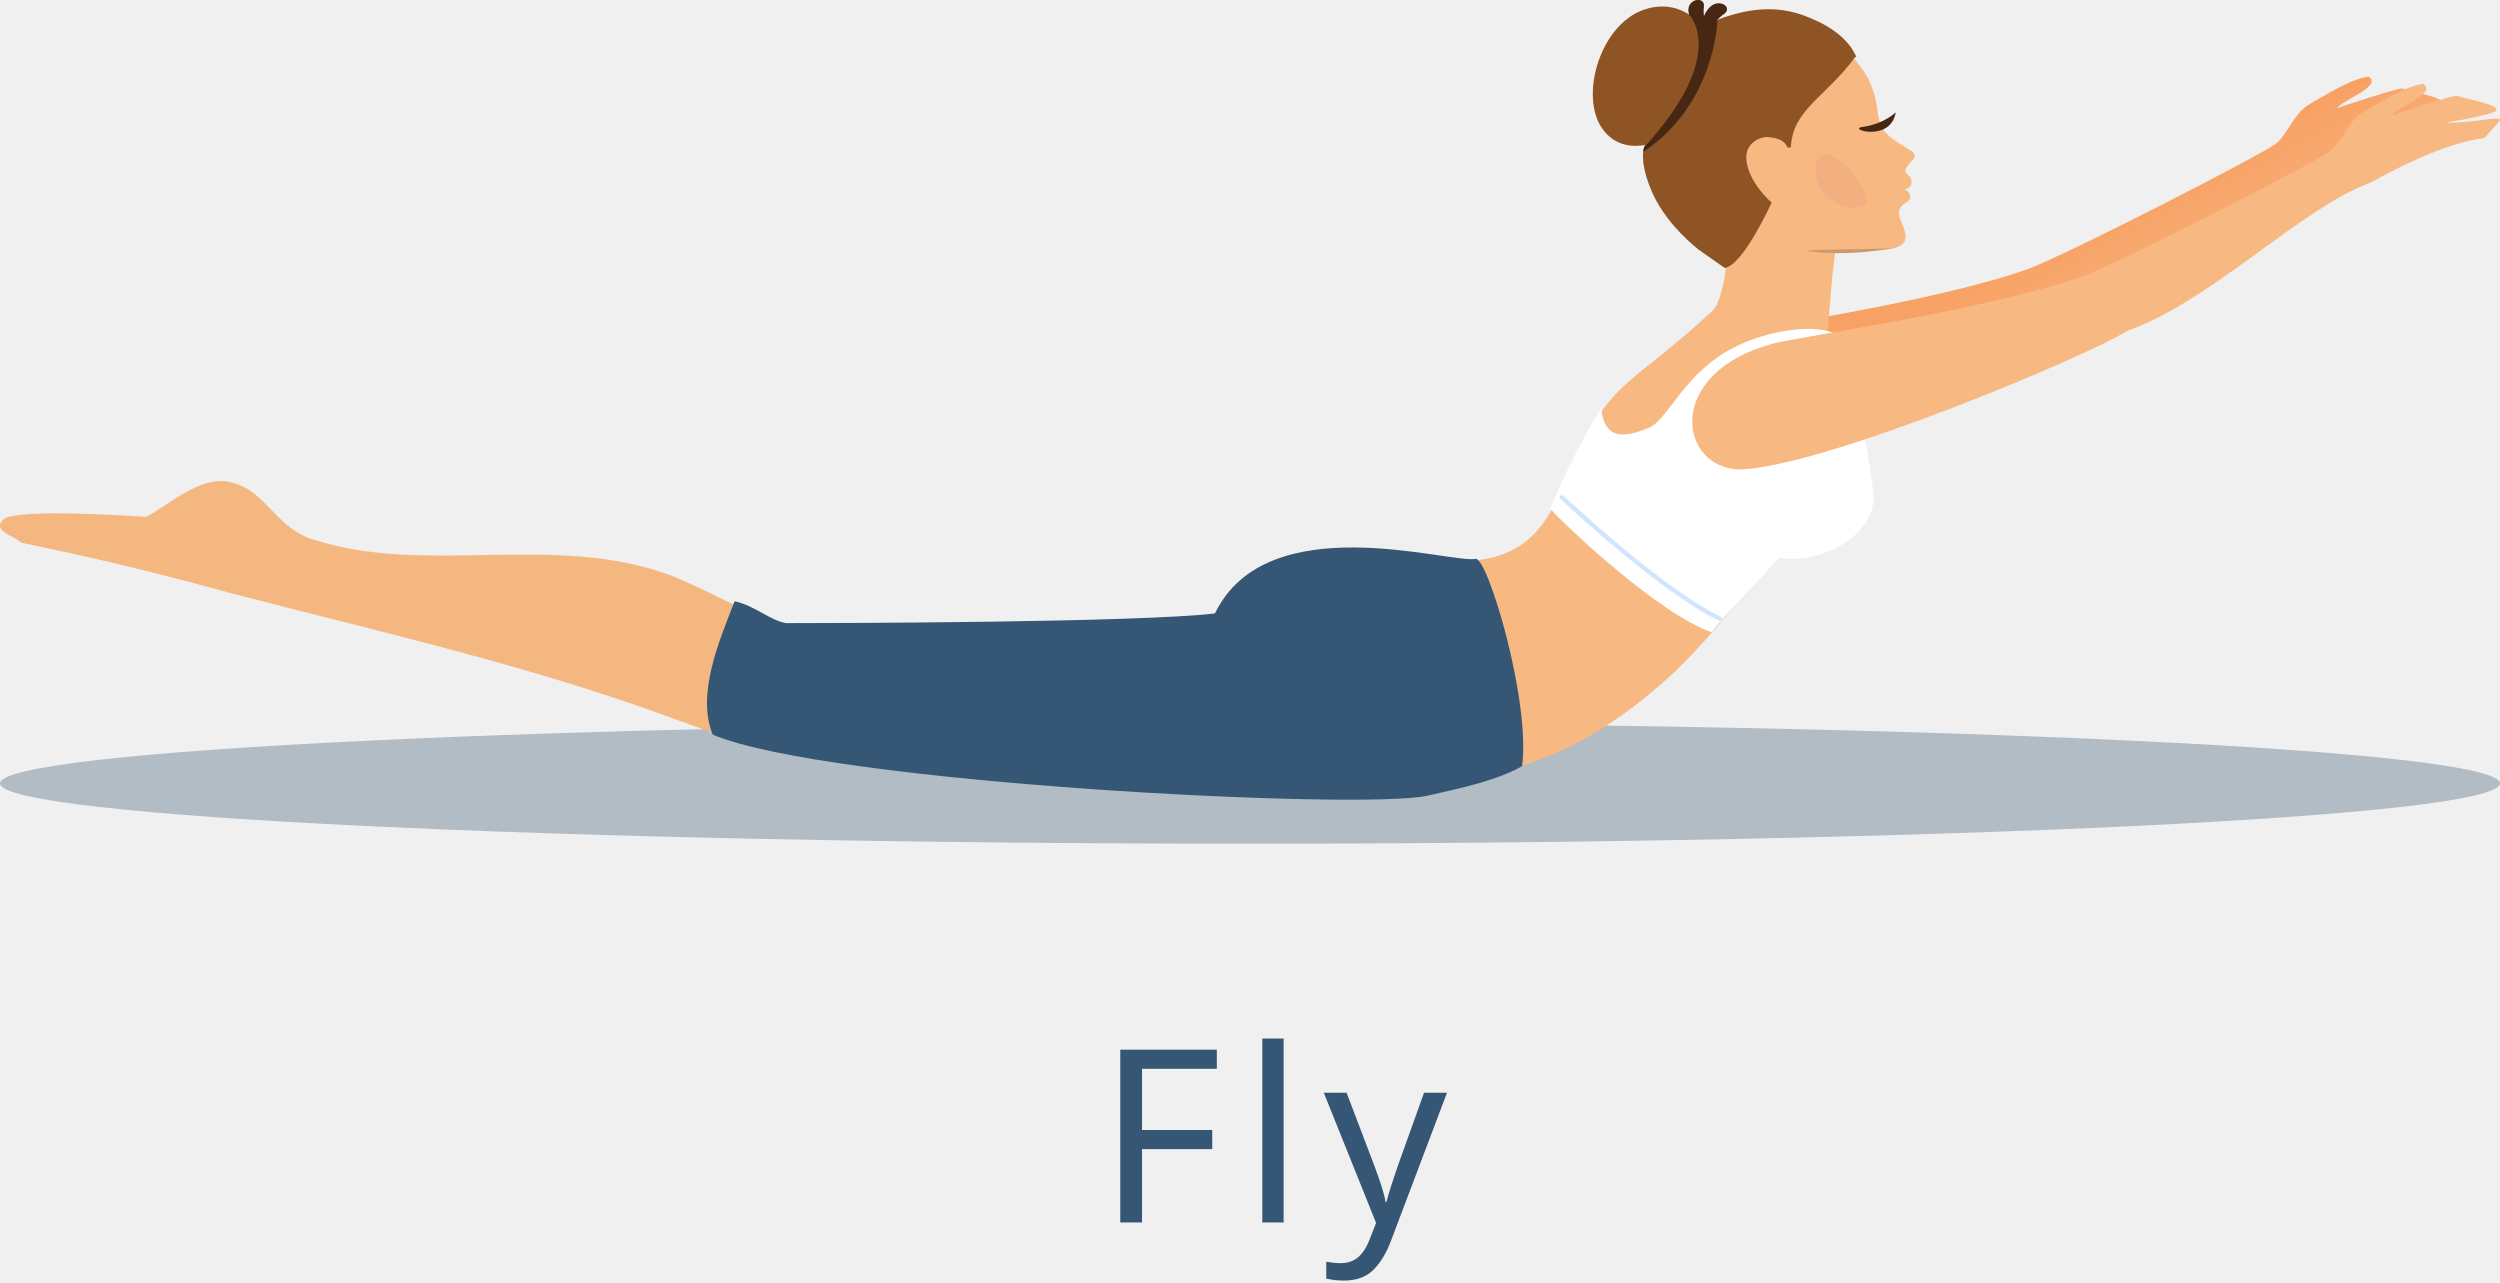
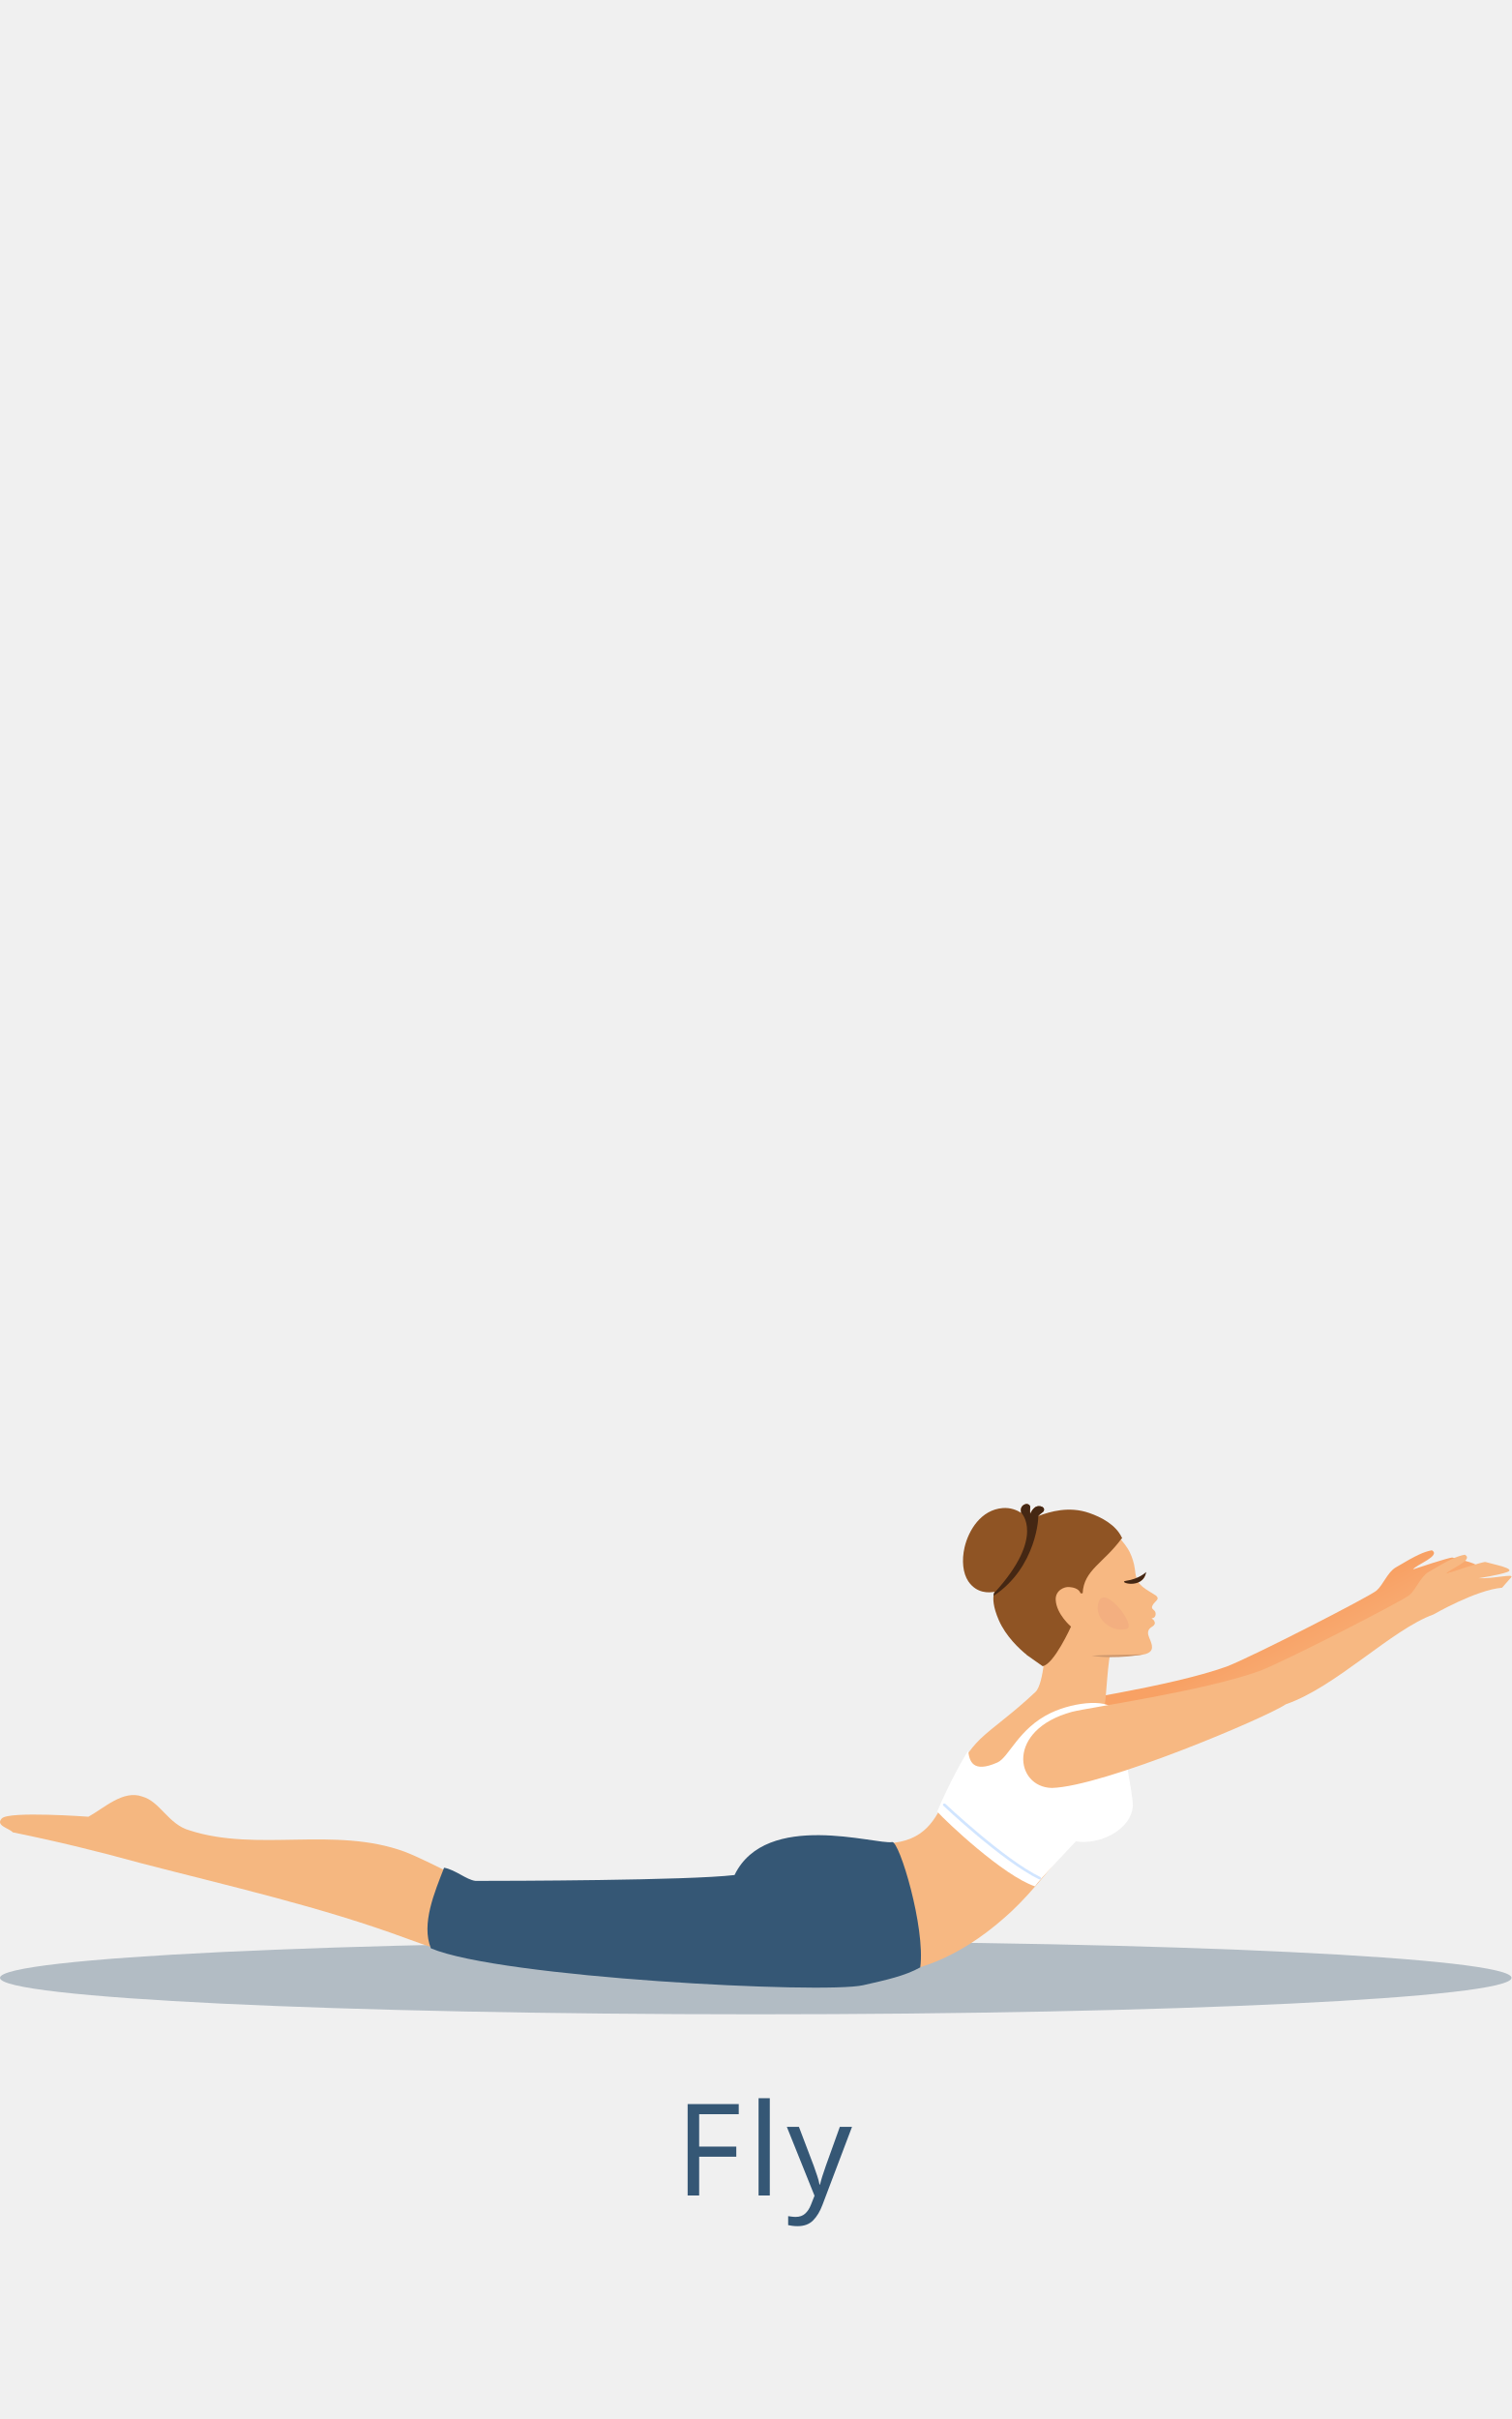
- <svg xmlns="http://www.w3.org/2000/svg" id="Layer_1" data-name="Layer 1" viewBox="0 0 877.91 450.54">
-   <defs>
-     <style>
-       .cls-1 {
-         fill: url(#linear-gradient);
-       }
- 
-       .cls-2 {
-         fill: #f7b882;
-       }
- 
-       .cls-3 {
-         fill: #f3af80;
-       }
- 
-       .cls-4 {
-         fill: #f5b780;
-       }
- 
-       .cls-5 {
-         fill: #fff;
-       }
- 
-       .cls-6 {
-         fill: #8f5424;
-       }
- 
-       .cls-7 {
-         fill: #ce986e;
-       }
- 
-       .cls-8 {
-         fill: #b2bcc4;
-       }
- 
-       .cls-9 {
-         fill: #d1e5ff;
-       }
- 
-       .cls-10, .cls-11 {
-         fill: #355775;
-       }
- 
-       .cls-12 {
-         fill: #452713;
-       }
- 
-       .cls-11 {
-         font-family: FarmWaveFree-Regular, 'Farm Wave Free';
-         font-size: 85px;
-         isolation: isolate;
-         letter-spacing: .08em;
-       }
-     </style>
-     <linearGradient id="linear-gradient" x1="713.97" y1="88.32" x2="744.64" y2="147.22" gradientUnits="userSpaceOnUse">
-       <stop offset="0" stop-color="#f8a164" />
-       <stop offset=".1" stop-color="#f8a469" />
-       <stop offset=".63" stop-color="#f7b37b" />
-       <stop offset="1" stop-color="#f7b882" />
-     </linearGradient>
-   </defs>
-   <text class="cls-11" transform="translate(385.15 429.29)">
-     <tspan x="0" y="0">Fly</tspan>
-   </text>
+ <svg xmlns="http://www.w3.org/2000/svg" version="1.1" id="Layer_1" x="0px" y="0px" viewBox="0 0 250 400" style="enable-background:new 0 0 250 400;" xml:space="preserve">
+   <style type="text/css">
+ 	.st0{fill:#355775;}
+ 	.st1{font-family:'FarmWaveFree-Regular';}
+ 	.st2{font-size:21.156px;}
+ 	.st3{letter-spacing:1;}
+ 	.st4{fill:#B2BCC4;}
+ 	.st5{fill:url(#SVGID_1_);}
+ 	.st6{fill:#F5B780;}
+ 	.st7{fill:#F7B882;}
+ 	.st8{fill:#8F5424;}
+ 	.st9{fill:#452713;}
+ 	.st10{fill:#CE986E;}
+ 	.st11{fill:#F3AF80;}
+ 	.st12{fill:#FFFFFF;}
+ 	.st13{fill:#D1E5FF;}
+ </style>
  <g>
-     <ellipse class="cls-8" cx="438.95" cy="275.1" rx="438.95" ry="21.17" />
+     <text transform="matrix(1 0 0 1 111.687 363.0352)" class="st0 st1 st2 st3">Fly</text>
    <g>
-       <path class="cls-1" d="M858.48,40.05c2.13-2.51-9.59,.85-18.88,.46,0,0,11.52-1.75,16.65-3.58,5.59-1.99-8.31-4.49-12.62-5.82-1.38-.43-22.91,6.85-22.91,6.85,1.74-2.75,16.41-7.86,10.92-11.1-4.75,.93-8.85,2.71-21.08,10.01-4.75,2.84-7.25,10.03-11.07,13.38-3.81,3.35-72.01,38.33-87.09,44.14-33.2,11.86-97.92,20.95-108.94,23.71-38.47,10.38-33.11,43.82-11.72,44.2,29.51-.72,124.11-40.64,135.91-48.61,28.98-9.9,61.53-43.49,85.74-52.16,0,0,24.63-14.24,39.83-15.52l5.26-5.96Z" />
-       <path class="cls-4" d="M264.98,216.01c-10.48-5.22-21.56-10.9-29.8-14.08-40.65-14.99-85.69,.33-125.04-12.44-12.37-3.43-17.06-16.78-27.53-19.68-11.12-4.01-22.22,6.81-31.26,11.72,0,0-46.18-3.41-50.3,.99-3.9,4.17,4.12,5.59,6.39,8.07,25.82,5.27,49.39,10.99,74.12,17.85,51.65,13.4,104.84,25.38,154.7,43.83,4.36,1.62,10.89,3.92,17.88,6.29-.75-15.1,.96-30.6,10.84-42.55Z" />
+       <ellipse class="st4" cx="125" cy="327.05" rx="125" ry="6.03" />
      <g>
-         <path class="cls-2" d="M641.78,115.45c.48-.93,1.82-27.6,3.66-30.49-13.78-1.1-26.45-2.43-40.26-3.19,2.95-2.88,1.13,22.69-3.75,27.29-13.77,12.99-24.94,20.45-31.96,27.2-27.81,26.76-14.38,68.53-71.89,59.59,12.99,17.72-2.01,59.22,9.11,77.89,29.72-1.28,55.79-14.12,80.52-37.03,24.73-22.92,63.75-79.55,59.91-80.45,.92-2.72-6.94-34.99-5.34-40.81Z" />
-         <path class="cls-2" d="M671.28,53.06c-2.56-1.73-5.34-3.13-7.71-5.1-.67-.64-1.29-1.27-1.82-1.83-.22-.29-.42-.58-.6-.87,1.66-.19,3.66-2.37,3.96-4.21-1.14,1.31-3.09,2.02-5.03,1.85-.51-1.61-.71-3.37-.94-5.22-.45-3.41-1.52-6.77-3.05-9.94-.78-1.67-3.61-5.97-8.04-10.45-57.42,22.86-44.32,66.52-48.42,69.98,.84,.69,1.63,1.35,2.37,1.96,.96,2.61,6.94,5.95,6.78,10.41,12.82-2.86,19.96-5.04,32.84-7.67,.37-1.41,.71-2.65,.93-3.34,1.46-.1,2.9-.16,4.24-.13,6.47-.14,15.61-.52,18.55-1.39,5.56-1.63,3.91-5.51,2.24-9.42-.88-2.06-1.29-4.16,.71-5.82,1.03-.84,1.78-.95,2.4-2.12,.37-.75-.02-1.56-.45-2.2-.76-1.15-2.19-.91-.4-1.42,1.42-.39,1.71-2.37,1.18-3.54-.79-1.72-3.26-1.55-.9-4.73,.61-.82,1.47-1.47,2.03-2.31,.61-.9-.02-1.9-.87-2.49Z" />
-         <path class="cls-6" d="M596.24,87.46c-4.25-3.45-11.99-10.64-16.08-19.97-3.51-8.03-3.52-12.8-2.91-15.39,.1-.44,.23-.85,.39-1.21-3.1,.62-10.34,1.14-15.19-6.03-3.17-4.7-3.97-12.1-2.16-19.79,2.33-9.88,9.53-21.76,22.17-22.74,4.48-.34,8.12,1.13,10.71,2.78-.17-.66-.24-1.3-.22-1.88,.09-2.18,2.2-3.45,3.76-3.2,.89,.14,1.84,.85,1.59,2.39-.15,.98-.14,2.15,.03,3.43,.58-1.5,1.5-2.84,2.57-3.72,1.42-1.16,3.25-1.1,4.35-.54,1.49,.75,1.61,2.33,.06,3.35-.78,.51-1.56,1.19-2.35,2.02,7.13-2.62,17.98-5.86,29.72-1.79,7.12,2.47,15.47,6.88,18.97,14.28l.21,.44-.47,.24c-10.31,14.08-21.9,18.24-22.5,31.64l-1.18,.04c-1.2-3.12-4.89-3.46-6.6-3.65-2.76-.31-8.12,1.88-7.87,7.4,.39,8.37,8.89,15.57,8.89,15.57,0,0-9.91,22-16.49,22.97l-9.26-6.52-.14-.12Z" />
-         <path class="cls-12" d="M605.26,1.59c1.49,.75,1.61,2.33,.06,3.35-.78,.51-1.56,1.19-2.35,2.02,.4-.15-.69,29.7-25.93,46.37,.05-.45,.12-.85,.21-1.22,.04-.18,.11-.33,.16-.5,.07-.07,.14-.11,.2-.18,29.99-32.91,15.19-46.54,15.56-46.31-.17-.66-.24-1.3-.22-1.88,.09-2.18,2.2-3.45,3.76-3.2,.89,.14,1.84,.85,1.59,2.39-.15,.98-.14,2.15,.03,3.43,.58-1.5,1.5-2.84,2.57-3.72,1.43-1.18,3.26-1.11,4.36-.55Z" />
-         <path class="cls-12" d="M665.72,39.45s-4.05,4.09-11.76,5.14c-5.38,.73,9.96,5.51,11.76-5.14Z" />
-         <path class="cls-7" d="M664.3,87.22s-16.02,3.17-30.26,.8c7.52-.51,17.86-.4,30.26-.8Z" />
-         <path class="cls-3" d="M654.32,72.48c-9.47,2.52-19.81-7.16-16.02-16.22,3.8-9.06,22.12,14.6,16.02,16.22Z" />
-         <path class="cls-5" d="M647.59,120.71c-1.96-7.72-22.82-6.32-37.38,.64-18.69,8.94-24.2,25.75-30.91,28.73-14.58,6.47-16.3-1.06-17.01-6.81-6.15,9.68-13.76,25.19-17.97,35.33,5.15,5.8,38.44,37.28,56.8,43.42,2.02-3.26,23.7-26.09,23.73-26.14,13.75,2.34,32.74-6.9,33.1-21.13,.08-5.24-7.04-44.74-10.36-54.04Z" />
+         <linearGradient id="SVGID_1_" gradientUnits="userSpaceOnUse" x1="375.817" y1="305.139" x2="384.551" y2="288.367" gradientTransform="matrix(1 0 0 -1 -172.5 579)">
+           <stop offset="0" style="stop-color:#F8A164" />
+           <stop offset="0.1" style="stop-color:#F8A469" />
+           <stop offset="0.63" style="stop-color:#F7B37B" />
+           <stop offset="1" style="stop-color:#F7B882" />
+         </linearGradient>
+         <path class="st5" d="M244.47,260.11c0.61-0.71-2.73,0.24-5.38,0.13c0,0,3.28-0.5,4.74-1.02c1.59-0.57-2.37-1.28-3.59-1.66     c-0.39-0.12-6.52,1.95-6.52,1.95c0.5-0.78,4.67-2.24,3.11-3.16c-1.35,0.26-2.52,0.77-6,2.85c-1.35,0.81-2.06,2.86-3.15,3.81     c-1.08,0.95-20.51,10.92-24.8,12.57c-9.45,3.38-27.88,5.97-31.02,6.75c-10.96,2.96-9.43,12.48-3.34,12.59     c8.4-0.21,35.34-11.57,38.7-13.84c8.25-2.82,17.52-12.38,24.42-14.85c0,0,7.01-4.06,11.34-4.42L244.47,260.11L244.47,260.11z" />
+         <path class="st6" d="M75.46,310.22c-2.98-1.49-6.14-3.1-8.49-4.01c-11.58-4.27-24.4,0.09-35.61-3.54     c-3.52-0.98-4.86-4.78-7.84-5.6c-3.17-1.14-6.33,1.94-8.9,3.34c0,0-13.15-0.97-14.32,0.28c-1.11,1.19,1.17,1.59,1.82,2.3     c7.35,1.5,14.06,3.13,21.11,5.08c14.71,3.82,29.86,7.23,44.05,12.48c1.24,0.46,3.1,1.12,5.09,1.79     C72.16,318.04,72.65,313.63,75.46,310.22z" />
+         <g>
+           <path class="st7" d="M182.76,281.59c0.14-0.26,0.52-7.86,1.04-8.68c-3.92-0.31-7.53-0.69-11.46-0.91      c0.84-0.82,0.32,6.46-1.07,7.77c-3.92,3.7-7.1,5.82-9.1,7.75c-7.92,7.62-4.09,19.52-20.47,16.97c3.7,5.05-0.57,16.86,2.59,22.18      c8.46-0.36,15.89-4.02,22.93-10.54c7.04-6.53,18.15-22.65,17.06-22.91C184.54,292.43,182.3,283.24,182.76,281.59L182.76,281.59z      " />
+           <path class="st7" d="M191.16,263.82c-0.73-0.49-1.52-0.89-2.2-1.45c-0.19-0.18-0.37-0.36-0.52-0.52      c-0.06-0.08-0.12-0.17-0.17-0.25c0.47-0.05,1.04-0.67,1.13-1.2c-0.32,0.37-0.88,0.58-1.43,0.53c-0.15-0.46-0.2-0.96-0.27-1.49      c-0.13-0.97-0.43-1.93-0.87-2.83c-0.22-0.48-1.03-1.7-2.29-2.98c-16.35,6.51-12.62,18.94-13.79,19.93      c0.24,0.2,0.46,0.38,0.67,0.56c0.27,0.74,1.98,1.69,1.93,2.96c3.65-0.81,5.68-1.44,9.35-2.18c0.11-0.4,0.2-0.75,0.26-0.95      c0.42-0.03,0.83-0.05,1.21-0.04c1.84-0.04,4.45-0.15,5.28-0.4c1.58-0.46,1.11-1.57,0.64-2.68c-0.25-0.59-0.37-1.18,0.2-1.66      c0.29-0.24,0.51-0.27,0.68-0.6c0.11-0.21-0.01-0.44-0.13-0.63c-0.22-0.33-0.62-0.26-0.11-0.4c0.4-0.11,0.49-0.67,0.34-1.01      c-0.22-0.49-0.93-0.44-0.26-1.35c0.17-0.23,0.42-0.42,0.58-0.66C191.58,264.27,191.4,263.99,191.16,263.82L191.16,263.82z" />
+           <path class="st8" d="M169.79,273.62c-1.21-0.98-3.41-3.03-4.58-5.69c-1-2.29-1-3.65-0.83-4.38c0.03-0.13,0.07-0.24,0.11-0.34      c-0.88,0.18-2.94,0.32-4.33-1.72c-0.9-1.34-1.13-3.45-0.62-5.64c0.66-2.81,2.71-6.2,6.31-6.48c1.28-0.1,2.31,0.32,3.05,0.79      c-0.05-0.19-0.07-0.37-0.06-0.54c0.03-0.62,0.63-0.98,1.07-0.91c0.25,0.04,0.52,0.24,0.45,0.68c-0.04,0.28-0.04,0.61,0.01,0.98      c0.17-0.43,0.43-0.81,0.73-1.06c0.4-0.33,0.93-0.31,1.24-0.15c0.42,0.21,0.46,0.66,0.02,0.95c-0.22,0.15-0.44,0.34-0.67,0.58      c2.03-0.75,5.12-1.67,8.46-0.51c2.03,0.7,4.41,1.96,5.4,4.07l0.06,0.13l-0.13,0.07c-2.94,4.01-6.24,5.19-6.41,9.01l-0.34,0.01      c-0.34-0.89-1.39-0.99-1.88-1.04c-0.79-0.09-2.31,0.54-2.24,2.11c0.11,2.38,2.53,4.43,2.53,4.43s-2.82,6.26-4.7,6.54l-2.64-1.86      L169.79,273.62L169.79,273.62z" />
+           <path class="st9" d="M172.36,249.16c0.42,0.21,0.46,0.66,0.02,0.95c-0.22,0.15-0.44,0.34-0.67,0.58      c0.11-0.04-0.2,8.46-7.38,13.2c0.01-0.13,0.03-0.24,0.06-0.35c0.01-0.05,0.03-0.09,0.05-0.14c0.02-0.02,0.04-0.03,0.06-0.05      c8.54-9.37,4.33-13.25,4.43-13.19c-0.05-0.19-0.07-0.37-0.06-0.54c0.03-0.62,0.63-0.98,1.07-0.91c0.25,0.04,0.52,0.24,0.45,0.68      c-0.04,0.28-0.04,0.61,0.01,0.98c0.17-0.43,0.43-0.81,0.73-1.06C171.53,248.98,172.05,249,172.36,249.16L172.36,249.16z" />
+           <path class="st9" d="M189.58,259.94c0,0-1.15,1.16-3.35,1.46C184.7,261.62,189.06,262.98,189.58,259.94z" />
+           <path class="st10" d="M189.17,273.55c0,0-4.56,0.9-8.62,0.23C182.7,273.63,185.64,273.66,189.17,273.55z" />
+           <path class="st11" d="M186.33,269.35c-2.7,0.72-5.64-2.04-4.56-4.62C182.85,262.15,188.07,268.89,186.33,269.35z" />
+           <path class="st12" d="M184.41,283.08c-0.56-2.2-6.5-1.8-10.64,0.18c-5.32,2.55-6.89,7.33-8.8,8.18      c-4.15,1.84-4.64-0.3-4.84-1.94c-1.75,2.76-3.92,7.17-5.12,10.06c1.47,1.65,10.95,10.62,16.17,12.36      c0.58-0.93,6.75-7.43,6.76-7.44c3.92,0.67,9.32-1.96,9.43-6.02C187.39,296.98,185.36,285.73,184.41,283.08z" />
+         </g>
+         <path class="st0" d="M147.56,304.6c-2.59,0.48-20.85-5.34-26.07,5.45c-7.58,0.91-37.67,0.97-42.85,0.97     c-1.54-0.2-3.28-1.83-5.19-2.18c-1.54,3.99-3.83,9.28-2.18,13.33c11.46,4.85,64.92,7.58,71.49,6.1c3.79-0.86,6.93-1.54,9.45-2.95     C153.08,318.73,148.74,304.38,147.56,304.6L147.56,304.6z" />
+         <path class="st13" d="M171.96,310.78c-0.04,0-0.08-0.01-0.12-0.03c-6.01-2.91-15.73-12.07-15.82-12.17     c-0.09-0.09-0.09-0.22,0.01-0.3c0.1-0.08,0.25-0.07,0.34,0.01c0.1,0.09,9.76,9.21,15.7,12.09c0.12,0.06,0.16,0.18,0.09,0.28     C172.13,310.74,172.04,310.78,171.96,310.78L171.96,310.78z" />
+         <path class="st7" d="M249.93,260.84c0.61-0.71-2.73,0.24-5.38,0.13c0,0,3.28-0.5,4.74-1.02c1.59-0.57-2.37-1.28-3.59-1.66     c-0.39-0.12-6.52,1.95-6.52,1.95c0.5-0.78,4.67-2.24,3.11-3.16c-1.35,0.26-2.52,0.77-6,2.85c-1.35,0.81-2.06,2.86-3.15,3.81     c-1.08,0.95-20.51,10.92-24.8,12.57c-9.45,3.38-27.88,5.97-31.02,6.75c-10.96,2.96-9.43,12.48-3.34,12.59     c8.4-0.21,35.34-11.57,38.7-13.84c8.25-2.82,17.52-12.38,24.42-14.85c0,0,7.01-4.06,11.34-4.42L249.93,260.84L249.93,260.84z" />
      </g>
-       <path class="cls-10" d="M518.19,196.26c-9.11,1.7-73.23-18.76-91.54,19.15-26.63,3.18-132.28,3.41-150.49,3.41-5.42-.71-11.53-6.41-18.21-7.66-5.42,14.02-13.46,32.6-7.67,46.82,40.26,17.03,227.97,26.63,251.04,21.43,13.32-3.01,24.35-5.41,33.18-10.36,3.04-23.16-12.18-73.57-16.31-72.79Z" />
-       <path class="cls-9" d="M603.86,217.97c-.14,0-.28-.03-.41-.09-21.12-10.22-55.23-42.4-55.57-42.73-.31-.3-.3-.76,.05-1.04,.34-.28,.87-.26,1.19,.04,.34,.32,34.27,32.34,55.15,42.44,.41,.2,.55,.64,.33,1-.16,.24-.45,.38-.74,.38Z" />
-       <path class="cls-2" d="M877.65,42.6c2.13-2.51-9.59,.85-18.88,.46,0,0,11.52-1.75,16.65-3.58,5.59-1.99-8.31-4.49-12.62-5.82-1.38-.43-22.91,6.85-22.91,6.85,1.74-2.75,16.41-7.86,10.92-11.1-4.75,.93-8.85,2.71-21.08,10.01-4.75,2.84-7.25,10.03-11.07,13.38-3.81,3.35-72.01,38.33-87.09,44.14-33.2,11.86-97.92,20.95-108.94,23.71-38.47,10.38-33.11,43.82-11.72,44.2,29.51-.72,124.11-40.64,135.91-48.61,28.98-9.9,61.53-43.49,85.74-52.16,0,0,24.63-14.24,39.83-15.52l5.26-5.96Z" />
    </g>
  </g>
</svg>
